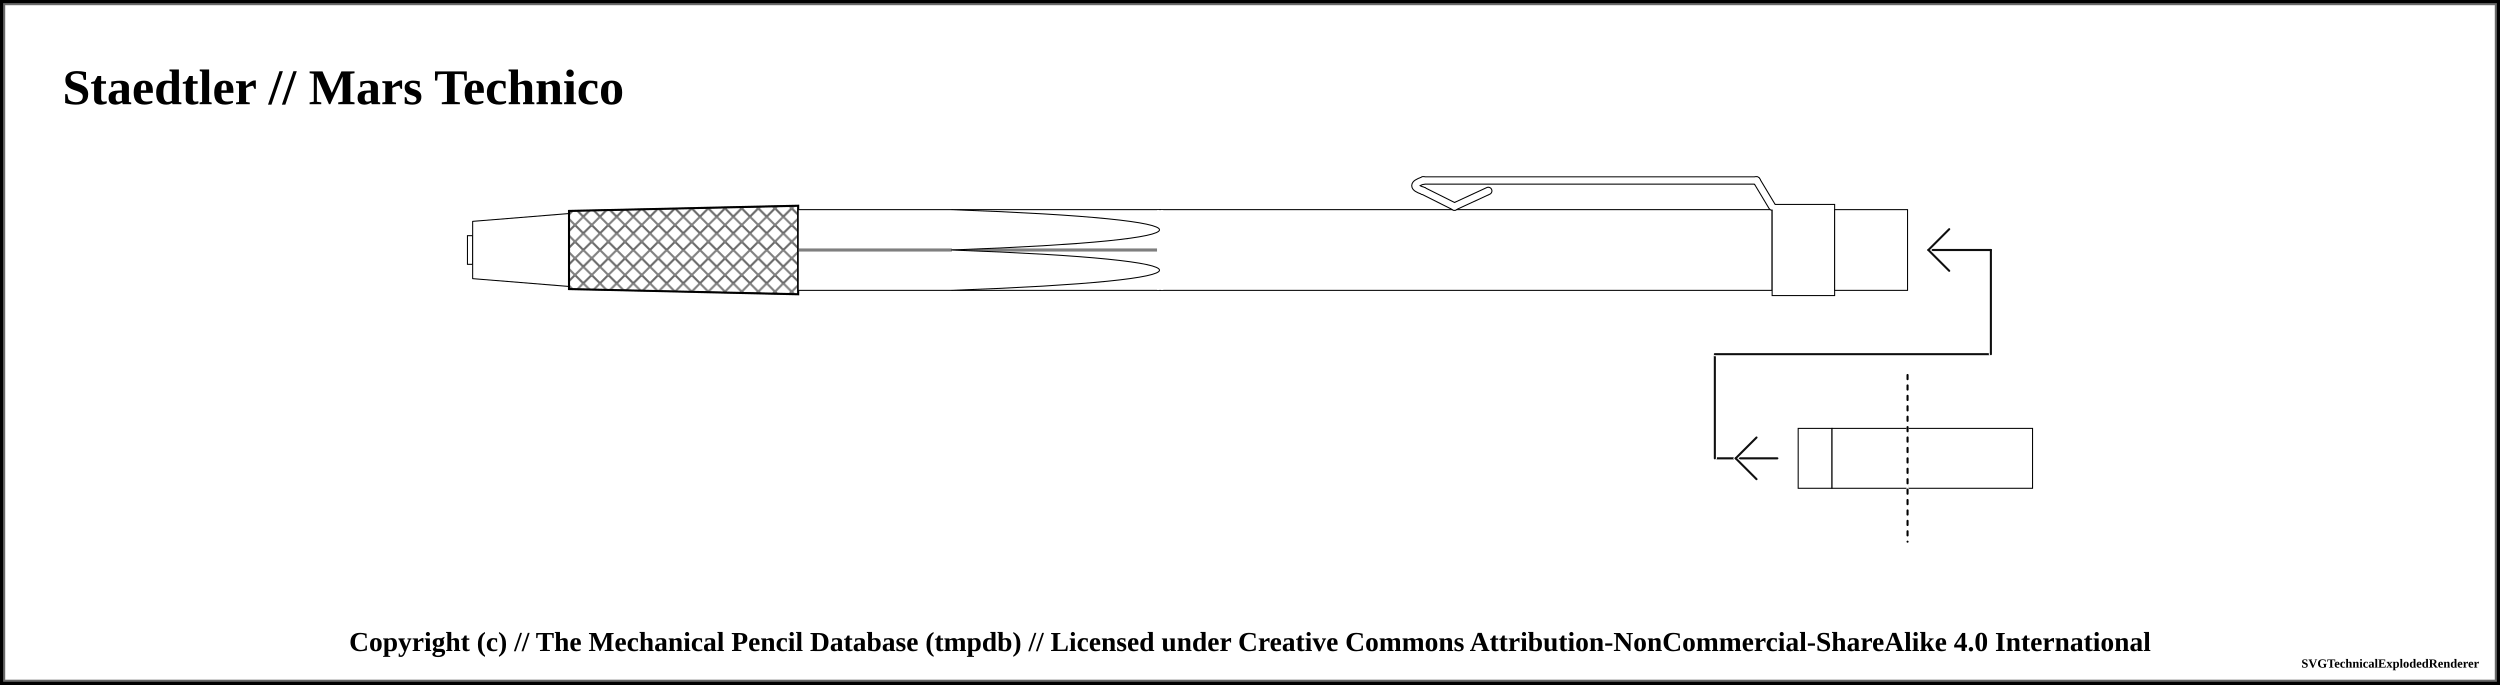
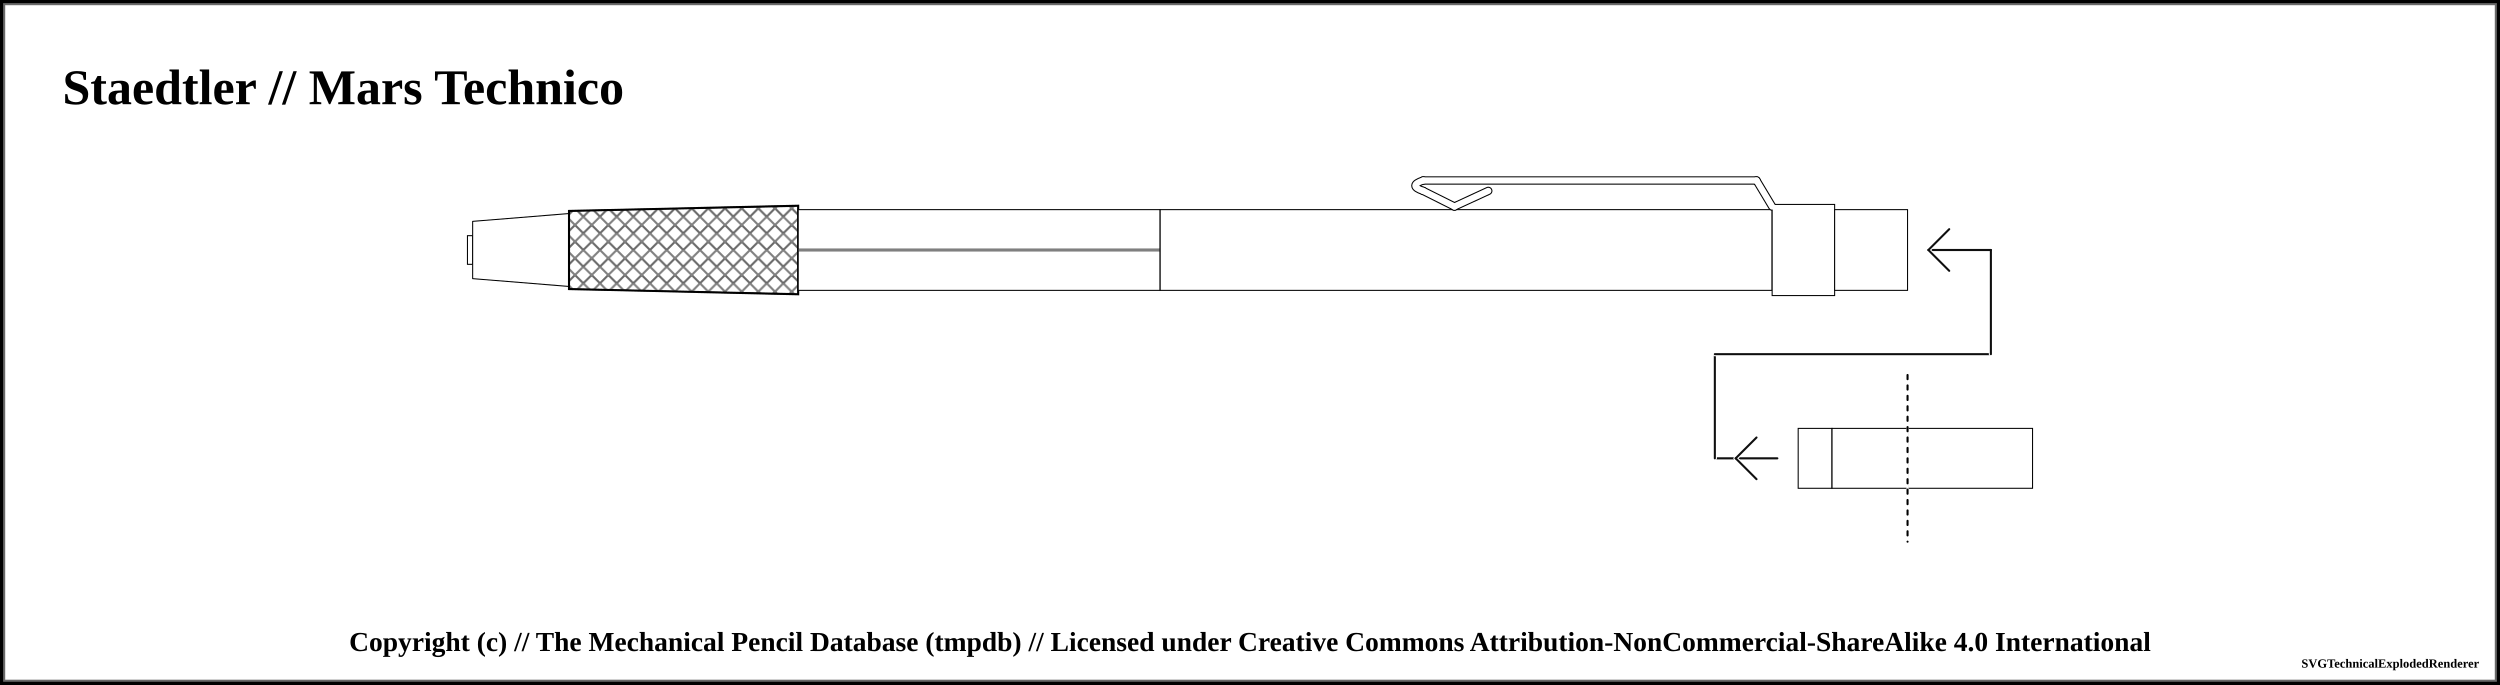
<svg xmlns="http://www.w3.org/2000/svg" width="1200" height="328.75">
  <pattern id="diagonalHatch" patternUnits="userSpaceOnUse" width="8" height="8">
    <path stroke="dimgray" stroke-linecap="round" stroke-width="1" d="M 4,4 L 8,8" />
    <path stroke="dimgray" stroke-linecap="round" stroke-width="1" d="M 4,4 L 0,8" />
    <path stroke="gray" stroke-linecap="round" stroke-width="1" d="M 4,4 L 8,0" />
    <path stroke="gray" stroke-linecap="round" stroke-width="1" d="M 4,4 L 0,0" />
  </pattern>
  <pattern id="spring" patternUnits="userSpaceOnUse" width="8" height="100">
    <path stroke="dimgray" stroke-linecap="round" stroke-width="2" d="M 0,0 L 8,100" />
    <path stroke="white" stroke-linecap="round" stroke-width="1" d="M 0,0 L 8,100" />
  </pattern>
  <rect x="0" y="0" width="1200" height="328.75" fill="white" stroke="black" stroke-width="4" />
  <rect x="2" y="2" width="1196" height="324.75" fill="white" stroke="dimgray" stroke-width="1" />
  <g transform="rotate(0 0 0)">
    <text x="30" y="50" font-size="2.0em" font-weight="bold"> Staedtler // Mars Technico </text>
    <rect x="224.375" y="113.125" width="2.5" height="13.75" rx="0" ry="0" stroke-width="0.5" stroke="black" fill="white" fill-opacity="1" />
    <path d="M226.875 106.25 L273.125 102.5 L273.125 137.5 L226.875 133.75 Z" stroke-width="0.5" stroke="black" stroke-linejoin="round" fill="white" fill-opacity="1" />
    <path d="M273.125 101.25 L383.125 98.75 L383.125 141.25 L273.125 138.75 Z" stroke-width="0.5" stroke="black" stroke-linejoin="round" fill="white" fill-opacity="1" />
    <path d="M273.125 101.25 L383.125 98.75 L383.125 141.25 L273.125 138.75 Z" stroke-width="1.0" stroke="black" fill="url(#diagonalHatch)" />
    <rect x="383.125" y="100.625" width="173.75" height="38.75" rx="0" ry="0" stroke-width="0.5" stroke="black" fill="white" fill-opacity="1" />
    <line x1="383.125" y1="120" x2="556.875" y2="120" stroke-width="1.5" stroke="black" fill="none" stroke-opacity="0.5" />
    <line x1="383.125" y1="120" x2="556.875" y2="120" stroke-width="0.5" stroke="gray" fill="none" stroke-opacity="0.5" />
    <rect x="556.875" y="100.625" width="293.75" height="38.75" rx="0" ry="0" stroke-width="0.5" stroke="black" fill="white" fill-opacity="1" />
-     <line x1="556.875" y1="100.875" x2="556.875" y2="139.125" stroke="white" stroke-width="3" />
    <line x1="714.375" y1="91.625" x2="698.125" y2="99.125" stroke-width="4" stroke="black" fill="dimgray" stroke-linecap="round" />
    <line x1="698.125" y1="99.125" x2="683.125" y2="91.625" stroke-width="4" stroke="black" fill="dimgray" stroke-linecap="round" />
    <path d="M683.125 91.625 Q675.625 89.125 683.125 86.625" stroke-width="4" stroke="black" fill="none" stroke-linecap="round" />
    <line x1="683.125" y1="86.625" x2="843.125" y2="86.625" stroke-width="4" stroke="black" fill="dimgray" stroke-linecap="round" />
    <line x1="843.125" y1="86.625" x2="850.625" y2="99.125" stroke-width="4" stroke="black" fill="dimgray" stroke-linecap="round" />
    <rect x="850.625" y="98.125" width="30" height="43.75" rx="0" ry="0" stroke-width="0.5" stroke="black" fill="white" fill-opacity="1" />
    <line x1="714.375" y1="91.625" x2="698.125" y2="99.125" stroke-width="3" stroke="white" fill="white" stroke-linecap="round" />
    <line x1="698.125" y1="99.125" x2="683.125" y2="91.625" stroke-width="3" stroke="white" fill="white" stroke-linecap="round" />
    <path d="M683.125 91.625 Q675.625 89.125 683.125 86.625" stroke-width="3" stroke="white" fill="none" stroke-linecap="round" />
    <line x1="683.125" y1="86.625" x2="843.125" y2="86.625" stroke-width="3" stroke="white" fill="white" stroke-linecap="round" />
    <line x1="843.125" y1="86.625" x2="850.625" y2="99.125" stroke-width="3" stroke="white" fill="white" stroke-linecap="round" />
    <rect x="880.625" y="100.625" width="35" height="38.75" rx="0" ry="0" stroke-width="0.5" stroke="black" fill="white" fill-opacity="1" />
    <rect x="915.625" y="205.625" width="60" height="28.75" rx="0" ry="0" stroke-width="0.5" stroke="black" fill="white" fill-opacity="1" />
    <line x1="823.125" y1="220" x2="853.125" y2="220" stroke-linecap="round" stroke="white" stroke-width="2.0" />
    <line x1="823.125" y1="220" x2="853.125" y2="220" stroke-linecap="round" stroke="#0f0f0f" stroke-width="1.0" />
    <line x1="833.125" y1="220" x2="843.125" y2="210" stroke-linecap="round" stroke="#ffffff" stroke-width="2.0" />
    <line x1="833.125" y1="220" x2="843.125" y2="230" stroke-linecap="round" stroke="#ffffff" stroke-width="2.0" />
    <line x1="833.125" y1="220" x2="843.125" y2="210" stroke-linecap="round" stroke="#0f0f0f" stroke-width="1.0" />
    <line x1="833.125" y1="220" x2="843.125" y2="230" stroke-linecap="round" stroke="#0f0f0f" stroke-width="1.0" />
    <line x1="823.125" y1="170" x2="823.125" y2="220" stroke="white" stroke-linecap="round" stroke-width="2.0" />
    <line x1="823.125" y1="170" x2="823.125" y2="220" stroke="#0f0f0f" stroke-linecap="round" stroke-width="1.0" />
    <rect x="863.125" y="205.625" width="16.25" height="28.75" rx="0" ry="0" stroke-width="0.5" stroke="black" fill="white" fill-opacity="1" />
    <rect x="879.375" y="205.625" width="36.25" height="28.75" rx="0" ry="0" stroke-width="0.5" stroke="black" fill="white" fill-opacity="1" />
    <line x1="823.125" y1="170" x2="955.625" y2="170" stroke-linecap="round" stroke="white" stroke-width="2.0" />
    <line x1="823.125" y1="170" x2="955.625" y2="170" stroke-linecap="round" stroke="#0f0f0f" stroke-width="1.0" />
    <line x1="915.625" y1="180" x2="915.625" y2="260" stroke="white" stroke-linecap="round" stroke-width="1.0" />
    <line x1="915.625" y1="180" x2="915.625" y2="260" stroke="black" stroke-linecap="round" stroke-dasharray="2,3" stroke-width="1.0" />
    <line x1="955.625" y1="120" x2="955.625" y2="170" stroke="#ffffff" stroke-linecap="round" stroke-width="2.0" />
    <line x1="955.625" y1="120" x2="955.625" y2="170" stroke="#0f0f0f" stroke-linecap="round" stroke-width="1.0" />
    <line x1="925.625" y1="120" x2="955.625" y2="120" stroke-linecap="round" stroke="#0f0f0f" stroke-width="1.0" />
    <line x1="925.625" y1="120" x2="935.625" y2="110" stroke-linecap="round" stroke="#ffffff" stroke-width="2.0" />
    <line x1="925.625" y1="120" x2="935.625" y2="130" stroke-linecap="round" stroke="#ffffff" stroke-width="2.0" />
    <line x1="925.625" y1="120" x2="935.625" y2="110" stroke-linecap="round" stroke="#0f0f0f" stroke-width="1.0" />
    <line x1="925.625" y1="120" x2="935.625" y2="130" stroke-linecap="round" stroke="#0f0f0f" stroke-width="1.0" />
-     <path d="M 456.875 100.625 C 589.788 105.469, 589.788 115.156, 456.875 120" stroke-width="0.5" stroke="black" stroke-linecap="round" fill="white" />
-     <path d="M 456.875 139.375 C 589.788 134.531, 589.788 124.844, 456.875 120" stroke-width="0.5" stroke="black" stroke-linecap="round" fill="white" />
  </g>
  <text x="50%" y="308.75" font-size="1.1em" font-weight="bold" text-anchor="middle" dominant-baseline="middle">Copyright (c) // The Mechanical Pencil Database (tmpdb) // Licensed under Creative Commons Attribution-NonCommercial-ShareAlike 4.0 International</text>
  <text x="1190" y="318.75" font-size="0.5em" font-weight="bold" text-anchor="end" dominant-baseline="middle">SVGTechnicalExplodedRenderer</text>
</svg>
